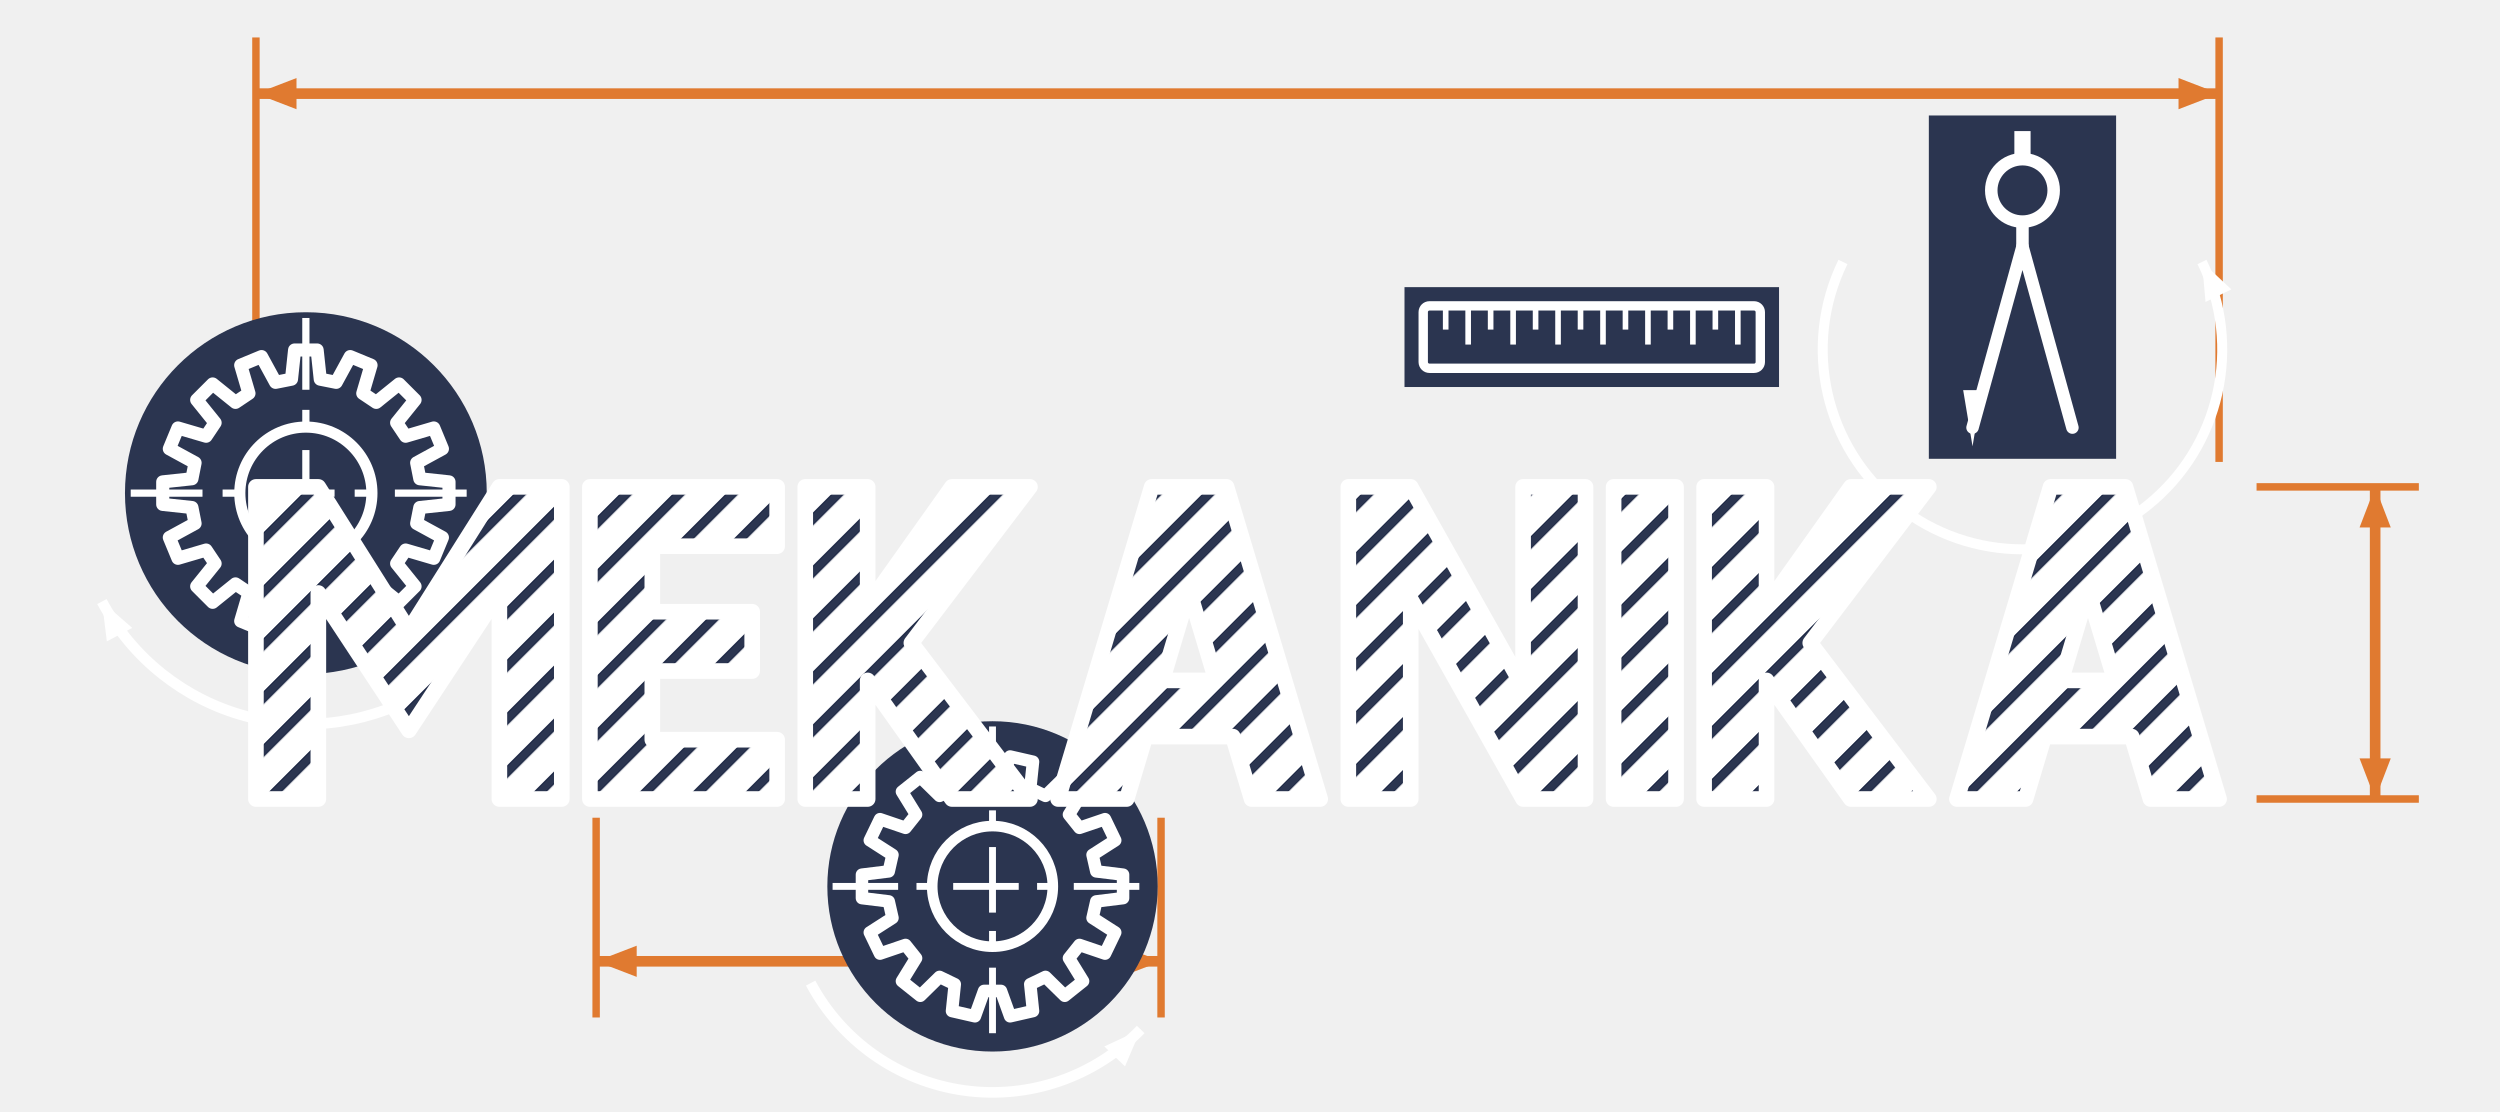
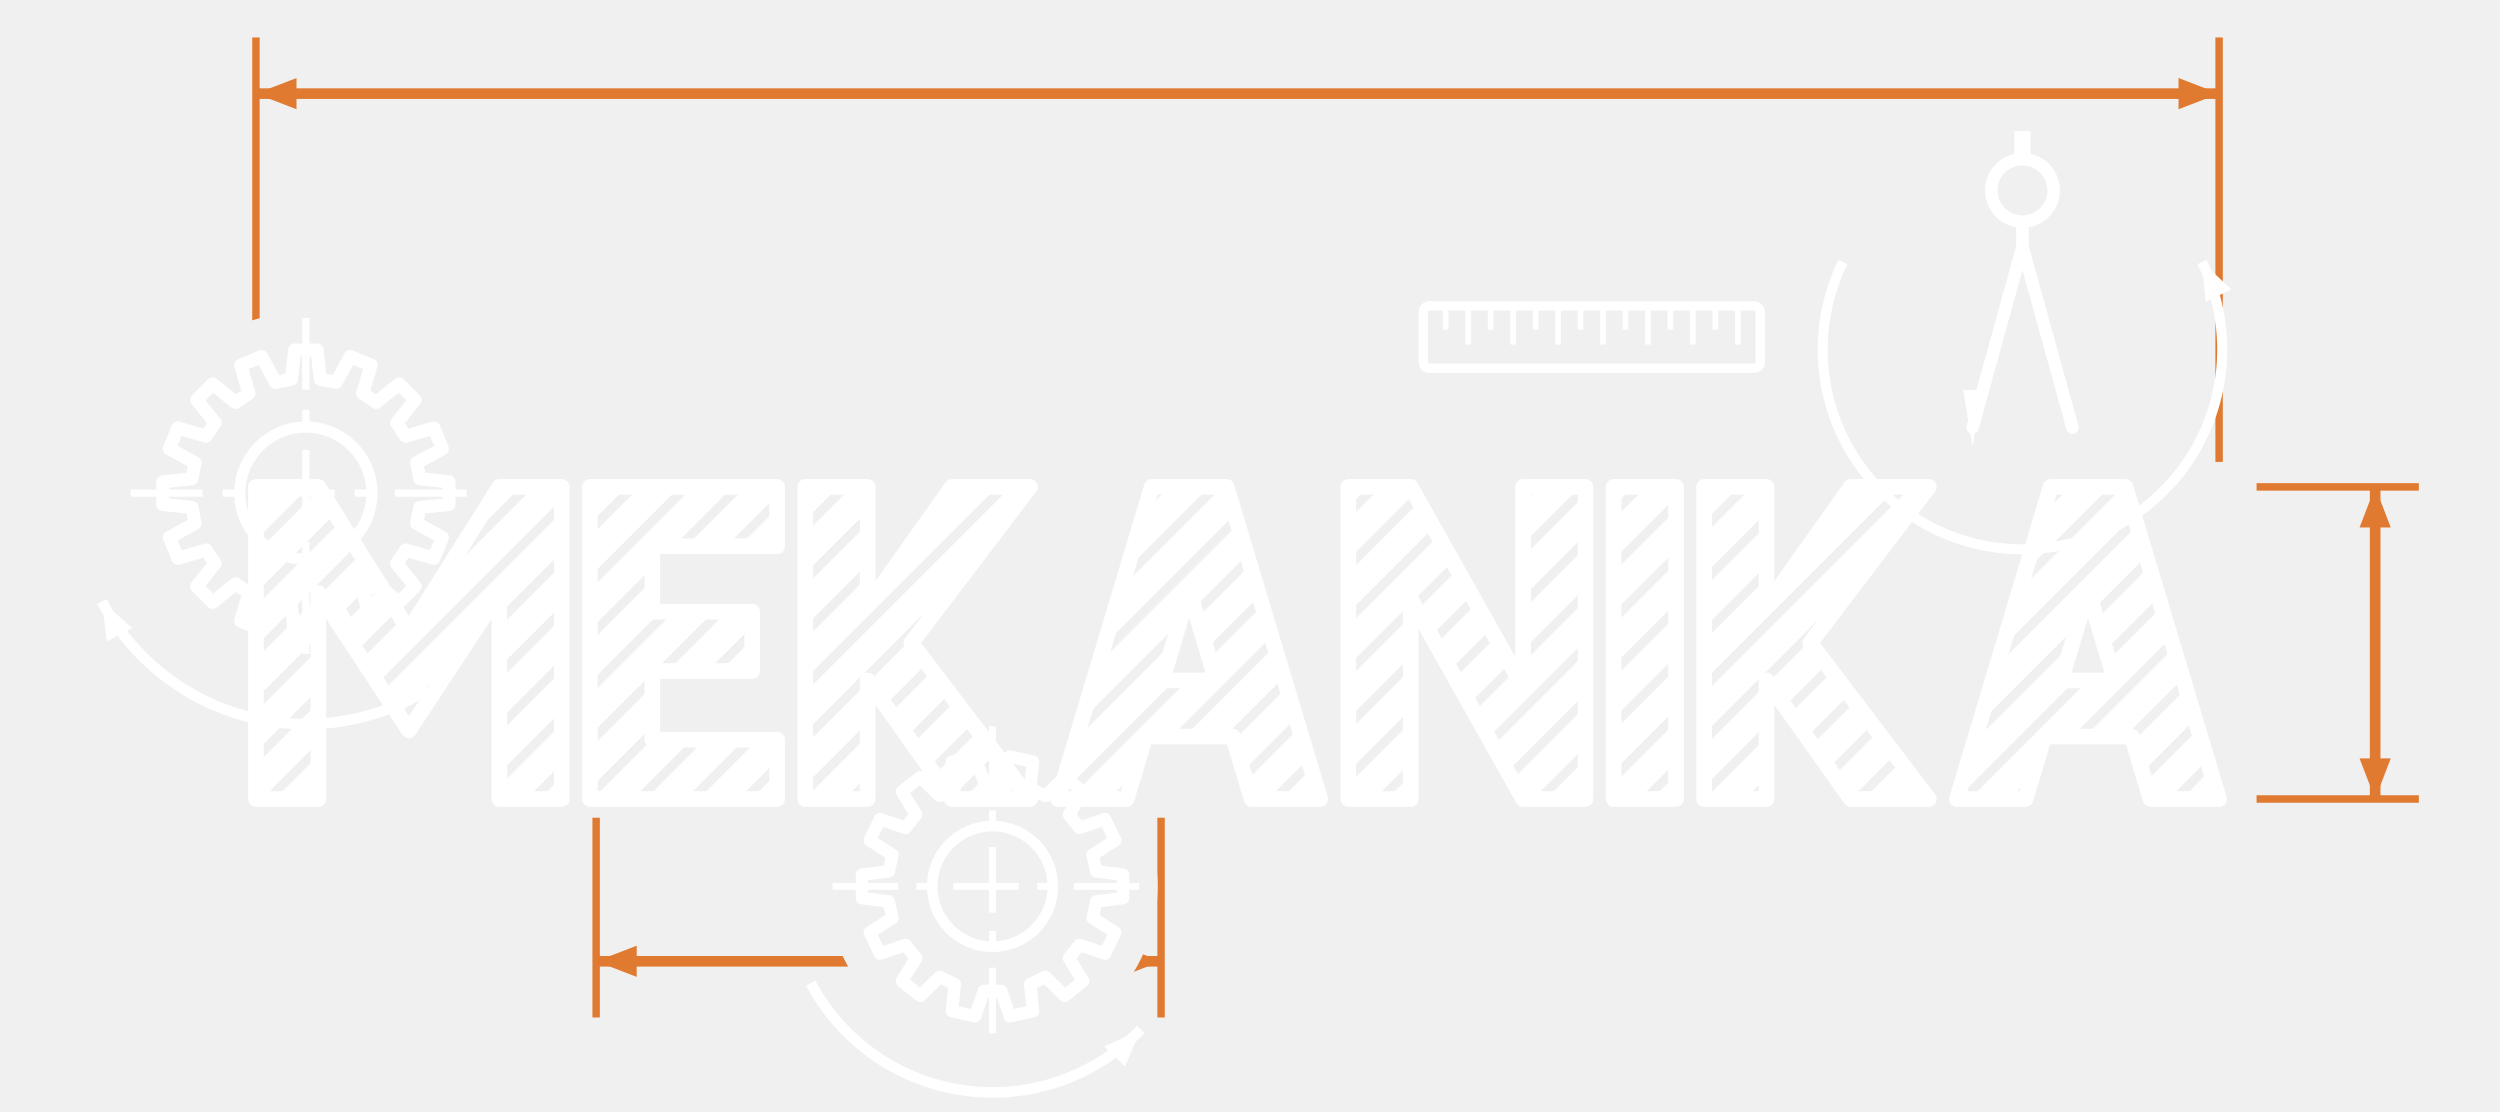
<svg xmlns="http://www.w3.org/2000/svg" viewBox="-82 -156 801 356">
  <defs>
    <pattern id="hfld" width="12" height="12" patternUnits="userSpaceOnUse" patternTransform="rotate(45)">
-       <rect width="12" height="12" fill="#ffffff" />
-       <rect width="3" height="12" fill="#2b3550" />
+       <rect x="3" width="9" height="12" fill="#ffffff" />
    </pattern>
+     <mask id="mfld" maskUnits="userSpaceOnUse" x="-82" y="-156" width="801" height="356">
+       <rect x="-82" y="-156" width="801" height="356" fill="#fff" />
+       <circle cx="16" cy="2" r="57.96" fill="#000" />
+       <circle cx="236" cy="128" r="52.92" fill="#000" />
+       <rect x="368" y="-64" width="120" height="32" fill="#000" />
+       <rect x="536" y="-119" width="60" height="110" fill="#000" />
+     </mask>
  </defs>
-   <g>
+   <g mask="url(#mfld)">
    <path d="M0 -8 V-144 M629 -8 V-144" stroke="#e07a30" stroke-width="2.38" fill="none" />
    <path d="M0 -126 H629" stroke="#e07a30" stroke-width="3.4" fill="none" />
    <path d="M0 -126 L13 -131 L13 -121 ZM629 -126 L616 -121 L616 -131 Z" fill="#e07a30" />
    <path d="M109 106 V170 M290 106 V170" stroke="#e07a30" stroke-width="2.38" fill="none" />
    <path d="M109 152 H290" stroke="#e07a30" stroke-width="3.4" fill="none" />
    <path d="M109 152 L122 147 L122 157 ZM290 152 L277 157 L277 147 Z" fill="#e07a30" />
    <path d="M679 0 V100" stroke="#e07a30" stroke-width="3.4" fill="none" />
    <path d="M679 0 L684 13 L674 13 ZM679 100 L674 87 L684 87 Z" fill="#e07a30" />
    <path d="M641 0 H693 M641 100 H693" stroke="#e07a30" stroke-width="2.4" fill="none" />
  </g>
  <g>
    <path d="M55.21 64.76 A74 74 0 0 1 -49.34 36.74" fill="none" stroke="#ffffff" stroke-width="3.4" />
    <path d="M-49.338 36.741 L-39.643 45.177 L-47.766 49.496 Z" fill="#ffffff" />
    <path d="M177.73 158.99 A66 66 0 0 0 283.48 173.85" fill="none" stroke="#ffffff" stroke-width="3.4" />
    <path d="M283.476 173.847 L278.449 185.675 L271.832 179.284 Z" fill="#ffffff" />
    <path d="M508.48 -72.06 A64 64 0 1 0 623.52 -72.06" fill="none" stroke="#ffffff" stroke-width="3.2" />
    <path d="M623.523 -72.056 L632.918 -63.287 L624.649 -59.254 Z" fill="#ffffff" />
-     <circle cx="16" cy="2" r="57.96" fill="#2b3550" />
    <path d="M61.86 -1.61 L61.86 5.61 L52.51 6.61 L51.50 11.71 L59.75 16.21 L56.99 22.88 L47.97 20.23 L45.08 24.55 L50.98 31.87 L45.87 36.98 L38.55 31.08 L34.23 33.97 L36.88 42.99 L30.21 45.75 L25.71 37.50 L20.61 38.51 L19.61 47.86 L12.39 47.86 L11.39 38.51 L6.29 37.50 L1.79 45.75 L-4.88 42.99 L-2.23 33.97 L-6.55 31.08 L-13.87 36.98 L-18.98 31.87 L-13.08 24.55 L-15.97 20.23 L-24.99 22.88 L-27.75 16.21 L-19.50 11.71 L-20.51 6.61 L-29.86 5.61 L-29.86 -1.61 L-20.51 -2.61 L-19.50 -7.71 L-27.75 -12.21 L-24.99 -18.88 L-15.97 -16.23 L-13.08 -20.55 L-18.98 -27.87 L-13.87 -32.98 L-6.55 -27.08 L-2.23 -29.97 L-4.88 -38.99 L1.79 -41.75 L6.29 -33.50 L11.39 -34.51 L12.39 -43.86 L19.61 -43.86 L20.61 -34.51 L25.71 -33.50 L30.21 -41.75 L36.88 -38.99 L34.23 -29.97 L38.55 -27.08 L45.87 -32.98 L50.98 -27.87 L45.08 -20.55 L47.97 -16.23 L56.99 -18.88 L59.75 -12.21 L51.50 -7.71 L52.51 -2.61 Z" fill="none" stroke="#ffffff" stroke-width="4.2" stroke-linejoin="round" />
    <circle cx="16" cy="2" r="21.16" fill="none" stroke="#ffffff" stroke-width="3.57" />
    <path d="M-40.12 2 H72.12 M16 -54.12 V58.12" fill="none" stroke="#ffffff" stroke-width="2.31" stroke-dasharray="23 6.44 6.44 6.44" />
-     <circle cx="236" cy="128" r="52.92" fill="#2b3550" />
    <path d="M277.83 124.24 L277.83 131.76 L269.25 132.81 L268.05 138.10 L275.32 142.76 L272.05 149.54 L263.87 146.76 L260.49 151.00 L265.02 158.36 L259.14 163.05 L252.97 157.00 L248.09 159.35 L248.98 167.94 L241.64 169.62 L238.71 161.49 L233.29 161.49 L230.36 169.62 L223.02 167.94 L223.91 159.35 L219.03 157.00 L212.86 163.05 L206.98 158.36 L211.51 151.00 L208.13 146.76 L199.95 149.54 L196.68 142.76 L203.95 138.10 L202.75 132.81 L194.17 131.76 L194.17 124.24 L202.75 123.19 L203.95 117.90 L196.68 113.24 L199.95 106.46 L208.13 109.24 L211.51 105.00 L206.98 97.64 L212.86 92.95 L219.03 99.00 L223.91 96.65 L223.02 88.06 L230.36 86.38 L233.29 94.51 L238.71 94.51 L241.64 86.38 L248.98 88.06 L248.09 96.65 L252.97 99.00 L259.14 92.95 L265.02 97.64 L260.49 105.00 L263.87 109.24 L272.05 106.46 L275.32 113.24 L268.05 117.90 L269.25 123.19 Z" fill="none" stroke="#ffffff" stroke-width="4" stroke-linejoin="round" />
    <circle cx="236" cy="128" r="19.32" fill="none" stroke="#ffffff" stroke-width="3.4" />
    <path d="M184.76 128 H287.24 M236 76.76 V179.24" fill="none" stroke="#ffffff" stroke-width="2.2" stroke-dasharray="21 5.88 5.88 5.88" />
-     <rect x="368" y="-64" width="120" height="32" fill="#2b3550" />
-     <rect x="374" y="-58" width="108" height="20" rx="2" fill="#2b3550" stroke="#ffffff" stroke-width="3" />
+     <rect x="374" y="-58" width="108" height="20" rx="2" fill="none" stroke="#ffffff" stroke-width="3" />
    <path d="M381.2 -58 V-50.4M388.4 -58 V-45.6M395.6 -58 V-50.4M402.8 -58 V-45.6M410 -58 V-50.4M417.2 -58 V-45.6M424.4 -58 V-50.4M431.6 -58 V-45.6M438.8 -58 V-50.4M446 -58 V-45.6M453.2 -58 V-50.4M460.4 -58 V-45.6M467.6 -58 V-50.4M474.8 -58 V-45.6" stroke="#ffffff" stroke-width="1.8" fill="none" />
-     <rect x="536" y="-119" width="60" height="110" fill="#2b3550" />
-     <circle cx="566" cy="-95" r="10" fill="#2b3550" stroke="#ffffff" stroke-width="4" />
+     <circle cx="566" cy="-95" r="10" fill="none" stroke="#ffffff" stroke-width="4" />
    <path d="M566 -114 V-105" stroke="#ffffff" stroke-width="5.2" fill="none" />
    <path d="M566 -85 V-77" stroke="#ffffff" stroke-width="4" fill="none" />
    <path d="M566 -77 L550 -19 M566 -77 L582 -19" stroke="#ffffff" stroke-width="4" fill="none" stroke-linecap="round" />
    <path d="M547 -31 L550 -13 L553 -31 Z" fill="#ffffff" />
  </g>
  <path d="M0 100 L0 0 L20 0 L49 46 L78 0 L98 0 L98 100 L78 100 L78 34 L49 78 L20 34 L20 100 Z M107 0 L167 0 L167 19 L127 19 L127 40 L159 40 L159 59 L127 59 L127 81 L167 81 L167 100 L107 100 Z M176 0 L196 0 L196 38 L223 0 L248 0 L210 50 L248 100 L223 100 L196 62 L196 100 L176 100 Z M257 100 L287 0 L311 0 L341 100 L319 100 L313 80 L285 80 L279 100 Z M307.6 62 L299 33.3 L290.4 62 Z M350 100 L350 0 L370 0 L406 64 L406 0 L426 0 L426 100 L406 100 L370 36 L370 100 Z M435 0 L455 0 L455 100 L435 100 Z M464 0 L484 0 L484 38 L511 0 L536 0 L498 50 L536 100 L511 100 L484 62 L484 100 L464 100 Z M545 100 L575 0 L599 0 L629 100 L607 100 L601 80 L573 80 L567 100 Z M595.6 62 L587 33.3 L578.4 62 Z" fill="url(#hfld)" fill-rule="evenodd" stroke="#ffffff" stroke-width="5" stroke-linejoin="round" />
</svg>
